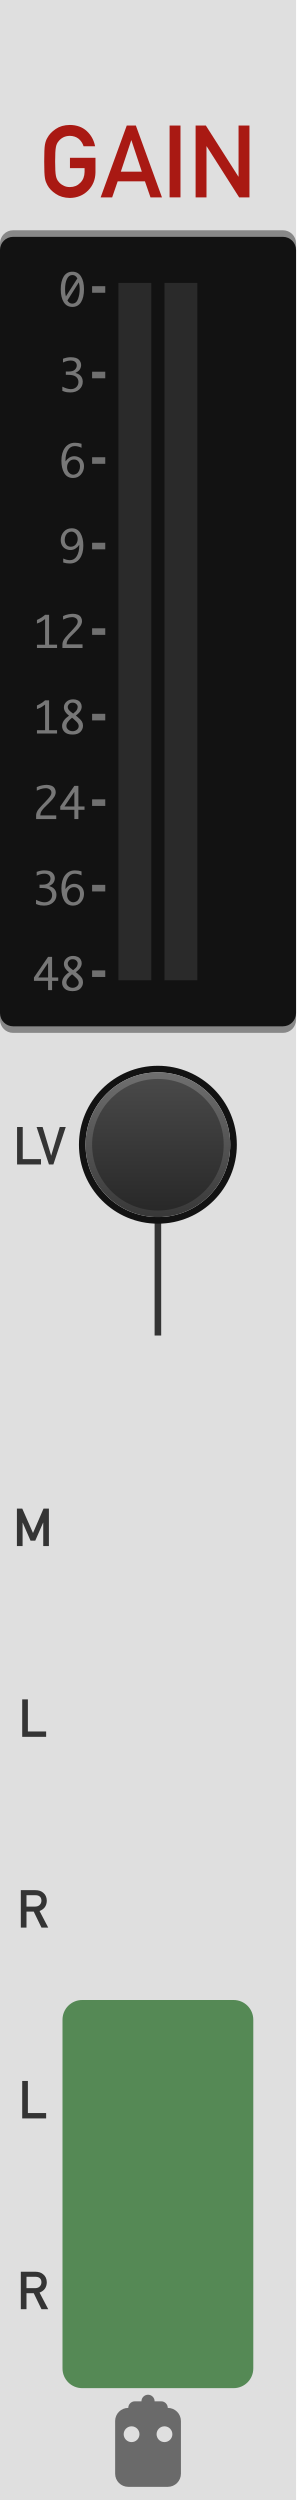
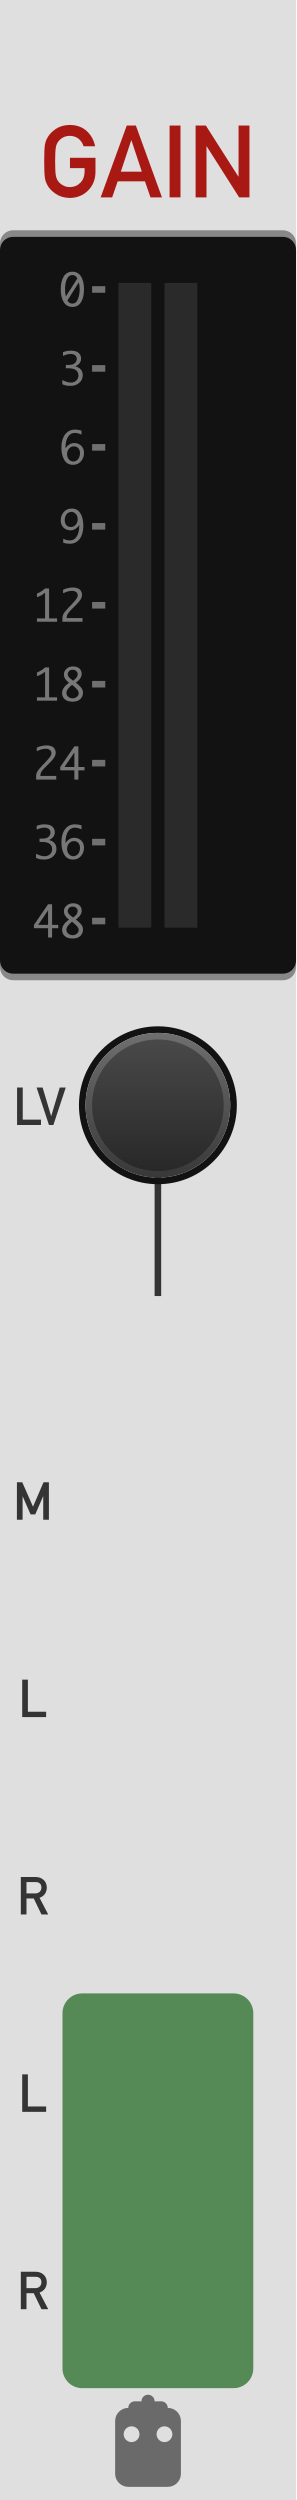
<svg xmlns="http://www.w3.org/2000/svg" xmlns:xlink="http://www.w3.org/1999/xlink" version="1.1" width="45" height="380" viewBox="0 0 45 380" id="svg207">
  <style id="style2">

    text.title {
      fill: #a91913;
      font-family: 'DIN Alternate';
      font-size: 11.5pt;
    }
    text.big-label {
      fill: #343434;
      font-family: 'DIN Alternate';
      font-size: 7.5pt;
    }
    text.label {
      fill: #343434;
      font-family: 'DIN Alternate';
      font-size: 6pt;
    }
    text.output-label {
      fill: #dfdfdf;
      font-family: 'DIN Alternate';
      font-size: 6pt;
    }

    .background {
      fill: #dfdfdf;
    }
    .poly-output {
      fill: #558955;
    }
    .mono-output {
      fill: #636c9d;
    }

    polyline.icon {
      stroke: #343434;
      stroke-width: 1.2;
      fill: none;
    }
    polyline.connect {
      stroke: #343434;
      stroke-width: 1;
      fill: none;
    }

    rect.lcd-bg {
      fill: #121212;
    }
    rect.lcd-bg-frame {
      fill: #888888;
    }
    rect.lcd-bg-accent {
      fill: #2a2a2a;
    }
    text.lcd-label {
      fill: #777777;
      font-family: 'Monaco';
      font-size: 5pt;
    }
    polyline.lcd-tick {
      stroke: #707070;
      stroke-width: 1;
      fill: none;
    }

    .blueprint {
      stroke: #444444;
      fill: none;
    }

  </style>
  <defs id="defs121">
    <linearGradient id="smallKnobLight" x1="0%" y1="0%" x2="0%" y2="100%">
      <stop offset="0%" stop-color="#6f6f6f" id="stop4" />
      <stop offset="100%" stop-color="#383838" id="stop6" />
    </linearGradient>
    <linearGradient id="smallKnobDark" x1="0%" y1="0%" x2="0%" y2="100%">
      <stop offset="0%" stop-color="#494949" id="stop9" />
      <stop offset="100%" stop-color="#282828" id="stop11" />
    </linearGradient>
    <linearGradient id="bigKnobLight" x1="0%" y1="0%" x2="0%" y2="100%">
      <stop offset="0%" stop-color="#888" id="stop14" />
      <stop offset="100%" stop-color="#333" id="stop16" />
    </linearGradient>
    <linearGradient id="bigKnobDark" x1="0%" y1="0%" x2="0%" y2="100%">
      <stop offset="0%" stop-color="#5c5c5c" id="stop19" />
      <stop offset="100%" stop-color="#282828" id="stop21" />
    </linearGradient>
    <symbol id="knob18">
      <g transform="translate(9 9)" id="g30">
        <circle r="8.5" stroke="#222" fill="none" id="circle24" />
        <circle r="8" fill="url('#smallKnobLight')" id="circle26" />
        <circle r="7" fill="url('#smallKnobDark')" id="circle28" />
      </g>
    </symbol>
    <symbol id="knob24">
      <g transform="translate(12 12)" id="g39">
        <circle r="11.5" stroke="#121212" fill="none" id="circle33" />
        <circle r="11" fill="url('#smallKnobLight')" id="circle35" />
        <circle r="10" fill="url('#smallKnobDark')" id="circle37" />
      </g>
    </symbol>
    <symbol id="knob45">
      <g transform="translate(22.5 22.5)" id="g46">
        <circle r="22" fill="url('#bigKnobDark')" id="circle42" />
        <circle r="20" fill="url('#bigKnobLight')" id="circle44" />
      </g>
    </symbol>
    <symbol id="toggleButton">
      <g transform="translate(9 9)" id="g49" />
    </symbol>
    <symbol id="port">
      <g transform="translate(12 12)" id="g52" />
    </symbol>
    <symbol id="screw">
      <g transform="translate(6 6)" id="g55" />
    </symbol>
    <symbol id="hswitch14">
      <g transform="translate(12 7)" id="g58" />
    </symbol>
    <symbol id="meter-strip">
      <g transform="translate(20 4)" id="g105">
-         <rect x="-6" y="-1" width="5" height="106" class="lcd-bg-accent" id="rect61" />
-         <rect x="1" y="-1" width="5" height="106" class="lcd-bg-accent" id="rect63" />
+         <rect x="-6" y="-1" width="5" height="98" class="lcd-bg-accent" id="rect61" />
+         <rect x="1" y="-1" width="5" height="98" class="lcd-bg-accent" id="rect63" />
        <g transform="translate(-11 2.5)" id="g83">
          <text x="0" y="0" class="lcd-label" text-anchor="end" id="text65">0</text>
-           <text x="0" y="13" class="lcd-label" text-anchor="end" id="text67">3</text>
-           <text x="0" y="26" class="lcd-label" text-anchor="end" id="text69">6</text>
-           <text x="0" y="39" class="lcd-label" text-anchor="end" id="text71">9</text>
-           <text x="0" y="52" class="lcd-label" text-anchor="end" id="text73">12</text>
-           <text x="0" y="65" class="lcd-label" text-anchor="end" id="text75">18</text>
-           <text x="0" y="78" class="lcd-label" text-anchor="end" id="text77">24</text>
-           <text x="0" y="91" class="lcd-label" text-anchor="end" id="text79">36</text>
-           <text x="0" y="104" class="lcd-label" text-anchor="end" id="text81">48</text>
+           <text x="0" y="12" class="lcd-label" text-anchor="end" id="text67">3</text>
+           <text x="0" y="24" class="lcd-label" text-anchor="end" id="text69">6</text>
+           <text x="0" y="36" class="lcd-label" text-anchor="end" id="text71">9</text>
+           <text x="0" y="48" class="lcd-label" text-anchor="end" id="text73">12</text>
+           <text x="0" y="60" class="lcd-label" text-anchor="end" id="text75">18</text>
+           <text x="0" y="72" class="lcd-label" text-anchor="end" id="text77">24</text>
+           <text x="0" y="84" class="lcd-label" text-anchor="end" id="text79">36</text>
+           <text x="0" y="96" class="lcd-label" text-anchor="end" id="text81">48</text>
        </g>
        <g transform="translate(-10 0)" id="g103">
-           <polyline points="0   0 2   0" class="lcd-tick" id="polyline85" />
-           <polyline points="0  13 2  13" class="lcd-tick" id="polyline87" />
-           <polyline points="0  26 2  26" class="lcd-tick" id="polyline89" />
-           <polyline points="0  39 2  39" class="lcd-tick" id="polyline91" />
-           <polyline points="0  52 2  52" class="lcd-tick" id="polyline93" />
-           <polyline points="0  65 2  65" class="lcd-tick" id="polyline95" />
-           <polyline points="0  78 2  78" class="lcd-tick" id="polyline97" />
-           <polyline points="0  91 2  91" class="lcd-tick" id="polyline99" />
-           <polyline points="0 104 2 104" class="lcd-tick" id="polyline101" />
+           <polyline points="0  0 2  0" class="lcd-tick" id="polyline85" />
+           <polyline points="0 12 2 12" class="lcd-tick" id="polyline87" />
+           <polyline points="0 24 2 24" class="lcd-tick" id="polyline89" />
+           <polyline points="0 36 2 36" class="lcd-tick" id="polyline91" />
+           <polyline points="0 48 2 48" class="lcd-tick" id="polyline93" />
+           <polyline points="0 60 2 60" class="lcd-tick" id="polyline95" />
+           <polyline points="0 72 2 72" class="lcd-tick" id="polyline97" />
+           <polyline points="0 84 2 84" class="lcd-tick" id="polyline99" />
+           <polyline points="0 96 2 96" class="lcd-tick" id="polyline101" />
        </g>
      </g>
    </symbol>
    <symbol id="logo">
      <g transform="translate(6 6)" id="g118">
        <rect x="-5" y="-4" height="12" width="10" rx="2" fill="#6a6a6a" stroke="none" id="rect108" />
        <rect x="-3" y="-5" height="4" width="6" rx="1" fill="#6a6a6a" stroke="none" id="rect110" />
        <path d="M0,-3, 0,-5" stroke="#6a6a6a" stroke-width="2" stroke-linecap="round" id="path112" />
        <circle cx="-2.5" cy="0" r="1.2" fill="#dfdfdf" stroke="none" id="circle114" />
        <circle cx="2.5" cy="0" r="1.2" fill="#dfdfdf" stroke="none" id="circle116" />
      </g>
    </symbol>
    <linearGradient xlink:href="#smallKnobLight" id="linearGradient309" x1="-11" y1="-11" x2="-11" y2="11" gradientUnits="userSpaceOnUse" />
    <linearGradient xlink:href="#smallKnobDark" id="linearGradient311" x1="-10" y1="-10" x2="-10" y2="10" gradientUnits="userSpaceOnUse" />
  </defs>
  <path id="rect123" style="fill:#dfdfdf" d="M 0,0 H 45 V 380 H 0 Z" class="background" />
  <g aria-label="GAIN" id="text125" style="font-size:15.333px;font-family:'DIN Alternate';text-anchor:middle;fill:#a91913" class="title">
    <path d="m 10.633,25.553 h 2.224 v 0.569 q -0.015,1.026 -0.644,1.655 -0.629,0.659 -1.595,0.659 -0.584,0 -1.003,-0.247 Q 9.188,27.979 8.926,27.642 8.604,27.29 8.499,26.721 8.38,26.152 8.38,24.542 q 0,-1.61 0.12,-2.194 0.105,-0.554 0.427,-0.906 0.262,-0.337 0.689,-0.562 0.419,-0.217 1.003,-0.232 0.794,0.015 1.348,0.457 0.532,0.464 0.734,1.123 h 1.752 q -0.262,-1.37 -1.258,-2.299 -0.996,-0.921 -2.576,-0.936 -1.288,0.015 -2.149,0.614 -0.876,0.591 -1.273,1.348 -0.247,0.397 -0.367,1.041 -0.112,0.644 -0.112,2.546 0,1.872 0.112,2.531 0.06,0.352 0.15,0.584 0.097,0.225 0.217,0.472 0.397,0.756 1.273,1.333 0.861,0.599 2.149,0.629 1.67,-0.03 2.77,-1.131 1.093,-1.108 1.123,-2.748 v -2.224 h -3.878 z" style="font-size:15.333px;font-family:'DIN Alternate';text-anchor:middle;fill:#a91913" id="path405" />
    <path d="m 18.367,26.092 1.58,-4.769 h 0.03 l 1.58,4.769 z M 22.874,30 h 1.744 L 20.651,19.084 H 19.266 L 15.298,30 h 1.752 l 0.839,-2.441 h 4.14 z" style="font-size:15.333px;font-family:'DIN Alternate';text-anchor:middle;fill:#a91913" id="path407" />
    <path d="M 25.779,30 H 27.434 V 19.084 h -1.655 z" style="font-size:15.333px;font-family:'DIN Alternate';text-anchor:middle;fill:#a91913" id="path409" />
    <path d="m 29.732,30 h 1.655 v -7.757 h 0.03 L 36.351,30 H 37.916 V 19.084 h -1.655 v 7.757 h -0.03 l -4.941,-7.757 h -1.557 z" style="font-size:15.333px;font-family:'DIN Alternate';text-anchor:middle;fill:#a91913" id="path411" />
  </g>
  <g transform="translate(16.5,364)" id="g129">
    <g id="use127">
      <g transform="translate(6,6)" id="g343">
        <path id="rect333" style="fill:#6a6a6a;stroke:none" d="m -3,-4 h 6 c 1.108,0 2,0.892 2,2 V 6 C 5,7.108 4.108,8 3,8 H -3 C -4.108,8 -5,7.108 -5,6 v -8 c 0,-1.108 0.892,-2 2,-2 z" />
        <path id="rect335" style="fill:#6a6a6a;stroke:none" d="m -2,-5 h 4 c 0.554,0 1,0.446 1,1 v 2 c 0,0.554 -0.446,1 -1,1 h -4 c -0.554,0 -1,-0.446 -1,-1 v -2 c 0,-0.554 0.446,-1 1,-1 z" />
        <path d="M 0,-3 V -5" stroke="#6a6a6a" stroke-width="2" stroke-linecap="round" id="path337" />
        <path id="circle339" style="fill:#dfdfdf;stroke:none" d="M -1.3,0 A 1.2,1.2 0 0 1 -2.5,1.2 1.2,1.2 0 0 1 -3.7,0 1.2,1.2 0 0 1 -2.5,-1.2 1.2,1.2 0 0 1 -1.3,0 Z" />
        <path id="circle341" style="fill:#dfdfdf;stroke:none" d="M 3.7,0 A 1.2,1.2 0 0 1 2.5,1.2 1.2,1.2 0 0 1 1.3,0 1.2,1.2 0 0 1 2.5,-1.2 1.2,1.2 0 0 1 3.7,0 Z" />
      </g>
    </g>
  </g>
  <g id="use133">
    <g transform="translate(6,6)" id="g243" />
  </g>
  <g id="use137" transform="translate(33,368)">
    <g transform="translate(6,6)" id="g247" />
  </g>
-   <path id="rect141" style="fill:#888888" d="m 2,35 h 41 c 1.108,0 2,0.892 2,2 v 118 c 0,1.108 -0.892,2 -2,2 H 2 c -1.108,0 -2,-0.892 -2,-2 V 37 c 0,-1.108 0.892,-2 2,-2 z" class="lcd-bg-frame" />
-   <path id="rect143" style="fill:#121212" d="m 2,36 h 41 c 1.108,0 2,0.892 2,2 v 116 c 0,1.108 -0.892,2 -2,2 H 2 c -1.108,0 -2,-0.892 -2,-2 V 38 c 0,-1.108 0.892,-2 2,-2 z" class="lcd-bg" />
-   <g transform="translate(5,174)" id="g147">
+   <path id="rect141" style="fill:#888888" d="m 2,35 h 41 c 1.108,0 2,0.892 2,2 v 110 c 0,1.108 -0.892,2 -2,2 H 2 c -1.108,0 -2,-0.892 -2,-2 V 37 c 0,-1.108 0.892,-2 2,-2 z" class="lcd-bg-frame" />
+   <path id="rect143" style="fill:#121212" d="m 2,36 h 41 c 1.108,0 2,0.892 2,2 v 108 c 0,1.108 -0.892,2 -2,2 H 2 c -1.108,0 -2,-0.892 -2,-2 V 38 c 0,-1.108 0.892,-2 2,-2 z" class="lcd-bg" />
+   <g transform="translate(5,168)" id="g147">
    <g aria-label="LV" id="text145" style="font-size:8px;font-family:'DIN Alternate';text-anchor:middle;fill:#343434" class="label">
      <path d="M -2.406,3 H 1.23 V 2.184 H -1.543 V -2.695 H -2.406 Z" style="font-size:8px;font-family:'DIN Alternate';text-anchor:middle;fill:#343434" id="path431" />
      <path d="m 2.441,3 h 0.672 L 4.996,-2.695 H 4.082 L 2.785,1.641 H 2.77 L 1.477,-2.695 H 0.562 Z" style="font-size:8px;font-family:'DIN Alternate';text-anchor:middle;fill:#343434" id="path433" />
    </g>
  </g>
-   <g transform="translate(5,232)" id="g151">
+   <g transform="translate(5,228)" id="g151">
    <g aria-label="M" id="text149" style="font-size:8px;font-family:'DIN Alternate';text-anchor:middle;fill:#343434" class="label">
      <path d="m -2.43,3 h 0.863 v -3.551 h 0.016 L -0.359,2.184 h 0.719 l 1.191,-2.734 h 0.02 V 3 H 2.434 V -2.695 H 1.617 L 0.016,1.016 v 0 l -1.633,-3.711 h -0.812 z" style="font-size:8px;font-family:'DIN Alternate';text-anchor:middle;fill:#343434" id="path428" />
    </g>
  </g>
-   <g transform="translate(5,261)" id="g155">
+   <g transform="translate(5,258)" id="g155">
    <g aria-label="L" id="text153" style="font-size:8px;font-family:'DIN Alternate';text-anchor:middle;fill:#343434" class="label">
      <path d="M -1.625,3 H 2.012 V 2.184 H -0.762 V -2.695 H -1.625 Z" style="font-size:8px;font-family:'DIN Alternate';text-anchor:middle;fill:#343434" id="path425" />
    </g>
  </g>
-   <g transform="translate(5,290)" id="g159">
+   <g transform="translate(5,288)" id="g159">
    <g aria-label="R" id="text157" style="font-size:8px;font-family:'DIN Alternate';text-anchor:middle;fill:#343434" class="label">
      <path d="m -0.973,-1.926 h 1.352 q 0.414,0 0.633,0.176 0.277,0.199 0.285,0.645 0,0.371 -0.238,0.625 -0.242,0.273 -0.727,0.281 h -1.305 z M -1.836,3 h 0.863 V 0.566 h 1.102 L 1.305,3 H 2.332 L 1.012,0.473 Q 2.098,0.055 2.113,-1.105 2.09,-1.895 1.547,-2.32 q -0.449,-0.375 -1.16,-0.375 H -1.836 Z" style="font-size:8px;font-family:'DIN Alternate';text-anchor:middle;fill:#343434" id="path422" />
    </g>
  </g>
-   <g transform="translate(5,319)" id="g163">
+   <g transform="translate(5,318)" id="g163">
    <g aria-label="L" id="text161" style="font-size:8px;font-family:'DIN Alternate';text-anchor:middle;fill:#343434" class="label">
      <path d="M -1.625,3 H 2.012 V 2.184 H -0.762 V -2.695 H -1.625 Z" style="font-size:8px;font-family:'DIN Alternate';text-anchor:middle;fill:#343434" id="path419" />
    </g>
  </g>
  <g transform="translate(5,348)" id="g167">
    <g aria-label="R" id="text165" style="font-size:8px;font-family:'DIN Alternate';text-anchor:middle;fill:#343434" class="label">
      <path d="m -0.973,-1.926 h 1.352 q 0.414,0 0.633,0.176 0.277,0.199 0.285,0.645 0,0.371 -0.238,0.625 -0.242,0.273 -0.727,0.281 h -1.305 z M -1.836,3 h 0.863 V 0.566 h 1.102 L 1.305,3 H 2.332 L 1.012,0.473 Q 2.098,0.055 2.113,-1.105 2.09,-1.895 1.547,-2.32 q -0.449,-0.375 -1.16,-0.375 H -1.836 Z" style="font-size:8px;font-family:'DIN Alternate';text-anchor:middle;fill:#343434" id="path416" />
    </g>
  </g>
  <g id="use171" transform="translate(4,40)">
    <g transform="translate(20,4)" id="g295">
-       <path id="rect251" style="fill:#2a2a2a" d="m -6,-1 h 5 v 106 h -5 z" class="lcd-bg-accent" />
-       <path id="rect253" style="fill:#2a2a2a" d="M 1,-1 H 6 V 105 H 1 Z" class="lcd-bg-accent" />
+       <path id="rect251" style="fill:#2a2a2a" d="m -6,-1 h 5 v 98 h -5 z" class="lcd-bg-accent" />
+       <path id="rect253" style="fill:#2a2a2a" d="M 1,-1 H 6 V 97 H 1 Z" class="lcd-bg-accent" />
      <g transform="translate(-11,2.5)" id="g273">
        <g aria-label="0" id="text255" style="font-size:6.667px;font-family:Monaco;text-anchor:end;fill:#777777" class="lcd-label">
          <path d="m -1.999,-5.202 q 0.863,0 1.315,0.726 0.452,0.723 0.452,1.95 0,1.23 -0.452,1.956 -0.452,0.723 -1.315,0.723 -0.859,0 -1.315,-0.723 -0.452,-0.726 -0.452,-1.956 0,-1.227 0.452,-1.95 0.456,-0.726 1.315,-0.726 z m -0.986,3.757 1.748,-2.738 q -0.166,-0.303 -0.361,-0.407 -0.192,-0.107 -0.4,-0.107 -0.544,0 -0.827,0.605 -0.283,0.602 -0.283,1.53 0,0.212 0.013,0.456 0.013,0.244 0.111,0.661 z m 1.966,-2.135 -1.735,2.754 q 0.14,0.238 0.322,0.358 0.182,0.117 0.407,0.117 0.618,0 0.879,-0.69 0.26,-0.693 0.26,-1.536 0,-0.521 -0.133,-1.003 z" style="font-size:6.667px;font-family:Monaco;text-anchor:end;fill:#777777" id="path353" />
        </g>
        <g aria-label="3" id="text257" style="font-size:6.667px;font-family:Monaco;text-anchor:end;fill:#777777" class="lcd-label">
-           <path d="m -3.525,12.909 v -0.638 q 0.745,0.378 1.292,0.378 0.501,0 0.827,-0.303 0.329,-0.306 0.329,-0.785 0,-0.482 -0.361,-0.785 -0.358,-0.303 -1.221,-0.303 H -2.995 V 9.969 h 0.465 q 0.635,0 0.918,-0.283 0.283,-0.286 0.283,-0.635 0,-0.316 -0.231,-0.531 -0.231,-0.218 -0.71,-0.218 -0.537,0 -1.156,0.303 V 8.029 q 0.618,-0.231 1.133,-0.231 0.921,0 1.27,0.365 0.352,0.361 0.352,0.827 0,0.345 -0.186,0.648 -0.186,0.303 -0.684,0.54 0.439,0.13 0.664,0.319 0.225,0.189 0.339,0.446 0.117,0.257 0.117,0.576 0,0.71 -0.527,1.172 -0.524,0.462 -1.357,0.462 -0.241,0 -0.527,-0.036 -0.283,-0.036 -0.693,-0.208 z" style="font-size:6.667px;font-family:Monaco;text-anchor:end;fill:#777777" id="path356" />
+           <path d="m -3.525,11.909 v -0.638 q 0.745,0.378 1.292,0.378 0.501,0 0.827,-0.303 0.329,-0.306 0.329,-0.785 0,-0.482 -0.361,-0.785 Q -1.797,9.474 -2.66,9.474 H -2.995 V 8.969 h 0.465 q 0.635,0 0.918,-0.283 0.283,-0.286 0.283,-0.635 0,-0.316 -0.231,-0.531 -0.231,-0.218 -0.71,-0.218 -0.537,0 -1.156,0.303 V 7.029 q 0.618,-0.231 1.133,-0.231 0.921,0 1.27,0.365 0.352,0.361 0.352,0.827 0,0.345 -0.186,0.648 -0.186,0.303 -0.684,0.54 0.439,0.13 0.664,0.319 0.225,0.189 0.339,0.446 0.117,0.257 0.117,0.576 0,0.71 -0.527,1.172 -0.524,0.462 -1.357,0.462 -0.241,0 -0.527,-0.036 -0.283,-0.036 -0.693,-0.208 z" style="font-size:6.667px;font-family:Monaco;text-anchor:end;fill:#777777" id="path356" />
        </g>
        <g aria-label="6" id="text259" style="font-size:6.667px;font-family:Monaco;text-anchor:end;fill:#777777" class="lcd-label">
-           <path d="m -3.047,23.63 q 0.234,-0.348 0.579,-0.566 0.348,-0.221 0.765,-0.221 0.394,0 0.745,0.192 0.355,0.192 0.54,0.537 0.186,0.342 0.186,0.798 0,0.719 -0.462,1.253 -0.459,0.531 -1.211,0.531 -0.885,0 -1.325,-0.739 -0.436,-0.742 -0.436,-1.885 0,-1.263 0.557,-1.995 0.557,-0.736 1.507,-0.736 0.511,0 0.993,0.15 v 0.612 q -0.54,-0.257 -1.019,-0.257 -0.677,0 -1.048,0.622 Q -3.047,22.546 -3.047,23.5 Z m 1.188,2.018 q 0.244,0 0.492,-0.143 0.247,-0.146 0.387,-0.446 0.143,-0.303 0.143,-0.658 0,-0.462 -0.241,-0.758 -0.238,-0.296 -0.68,-0.296 -0.459,0 -0.755,0.345 -0.293,0.342 -0.293,0.833 0,0.495 0.286,0.811 0.29,0.312 0.661,0.312 z" style="font-size:6.667px;font-family:Monaco;text-anchor:end;fill:#777777" id="path359" />
+           <path d="m -3.047,21.63 q 0.234,-0.348 0.579,-0.566 0.348,-0.221 0.765,-0.221 0.394,0 0.745,0.192 0.355,0.192 0.54,0.537 0.186,0.342 0.186,0.798 0,0.719 -0.462,1.253 -0.459,0.531 -1.211,0.531 -0.885,0 -1.325,-0.739 -0.436,-0.742 -0.436,-1.885 0,-1.263 0.557,-1.995 0.557,-0.736 1.507,-0.736 0.511,0 0.993,0.15 v 0.612 q -0.54,-0.257 -1.019,-0.257 -0.677,0 -1.048,0.622 Q -3.047,20.546 -3.047,21.5 Z m 1.188,2.018 q 0.244,0 0.492,-0.143 0.247,-0.146 0.387,-0.446 0.143,-0.303 0.143,-0.658 0,-0.462 -0.241,-0.758 -0.238,-0.296 -0.68,-0.296 -0.459,0 -0.755,0.345 -0.293,0.342 -0.293,0.833 0,0.495 0.286,0.811 0.29,0.312 0.661,0.312 z" style="font-size:6.667px;font-family:Monaco;text-anchor:end;fill:#777777" id="path359" />
        </g>
        <g aria-label="9" id="text261" style="font-size:6.667px;font-family:Monaco;text-anchor:end;fill:#777777" class="lcd-label">
-           <path d="m -0.951,36.318 q -0.234,0.348 -0.583,0.57 -0.345,0.218 -0.762,0.218 -0.394,0 -0.749,-0.189 -0.352,-0.192 -0.537,-0.537 -0.186,-0.345 -0.186,-0.801 0,-0.716 0.459,-1.247 0.462,-0.534 1.214,-0.534 0.885,0 1.322,0.742 0.439,0.739 0.439,1.882 0,1.263 -0.557,1.999 -0.557,0.732 -1.507,0.732 -0.511,0 -0.993,-0.153 v -0.609 q 0.54,0.254 1.019,0.254 0.677,0 1.048,-0.622 0.371,-0.622 0.371,-1.576 z M -2.139,34.303 q -0.244,0 -0.492,0.146 -0.247,0.143 -0.391,0.443 -0.14,0.299 -0.14,0.658 0,0.459 0.238,0.755 0.241,0.296 0.684,0.296 0.459,0 0.752,-0.342 0.296,-0.345 0.296,-0.833 0,-0.495 -0.29,-0.807 -0.286,-0.316 -0.658,-0.316 z" style="font-size:6.667px;font-family:Monaco;text-anchor:end;fill:#777777" id="path362" />
+           <path d="m -0.951,33.318 q -0.234,0.348 -0.583,0.57 -0.345,0.218 -0.762,0.218 -0.394,0 -0.749,-0.189 -0.352,-0.192 -0.537,-0.537 -0.186,-0.345 -0.186,-0.801 0,-0.716 0.459,-1.247 0.462,-0.534 1.214,-0.534 0.885,0 1.322,0.742 0.439,0.739 0.439,1.882 0,1.263 -0.557,1.999 -0.557,0.732 -1.507,0.732 -0.511,0 -0.993,-0.153 v -0.609 q 0.54,0.254 1.019,0.254 0.677,0 1.048,-0.622 0.371,-0.622 0.371,-1.576 z M -2.139,31.303 q -0.244,0 -0.492,0.146 -0.247,0.143 -0.391,0.443 -0.14,0.299 -0.14,0.658 0,0.459 0.238,0.755 0.241,0.296 0.684,0.296 0.459,0 0.752,-0.342 0.296,-0.345 0.296,-0.833 0,-0.495 -0.29,-0.807 -0.286,-0.316 -0.658,-0.316 z" style="font-size:6.667px;font-family:Monaco;text-anchor:end;fill:#777777" id="path362" />
        </g>
        <g aria-label="12" id="text263" style="font-size:6.667px;font-family:Monaco;text-anchor:end;fill:#777777" class="lcd-label">
-           <path d="m -6.146,51.495 v -3.9 q -0.273,0.218 -0.531,0.371 -0.257,0.153 -0.706,0.312 v -0.547 q 0.713,-0.303 1.237,-0.785 h 0.605 v 4.548 h 1.214 V 52 h -3.057 v -0.505 z" style="font-size:6.667px;font-family:Monaco;text-anchor:end;fill:#777777" id="path365" />
-           <path d="M -0.456,52 H -3.512 v -0.557 q 0,-0.215 0.088,-0.459 0.088,-0.247 0.335,-0.553 0.247,-0.306 0.524,-0.589 l 0.345,-0.352 q 0.104,-0.107 0.456,-0.498 0.352,-0.391 0.462,-0.599 0.114,-0.208 0.114,-0.41 0,-0.326 -0.26,-0.501 -0.26,-0.179 -0.586,-0.179 -0.186,0 -0.417,0.042 -0.228,0.042 -0.4,0.101 -0.173,0.055 -0.56,0.231 v -0.537 q 0.41,-0.195 0.82,-0.267 0.413,-0.075 0.68,-0.075 0.394,0 0.723,0.13 0.332,0.127 0.492,0.397 0.163,0.27 0.163,0.576 0,0.342 -0.208,0.7 -0.205,0.358 -0.778,0.921 l -0.371,0.368 -0.312,0.306 q -0.296,0.299 -0.479,0.579 -0.182,0.28 -0.202,0.667 h 2.428 z" style="font-size:6.667px;font-family:Monaco;text-anchor:end;fill:#777777" id="path367" />
+           <path d="m -6.146,47.495 v -3.9 q -0.273,0.218 -0.531,0.371 -0.257,0.153 -0.706,0.312 v -0.547 q 0.713,-0.303 1.237,-0.785 h 0.605 v 4.548 h 1.214 V 48 h -3.057 v -0.505 z" style="font-size:6.667px;font-family:Monaco;text-anchor:end;fill:#777777" id="path365" />
+           <path d="M -0.456,48 H -3.512 v -0.557 q 0,-0.215 0.088,-0.459 0.088,-0.247 0.335,-0.553 0.247,-0.306 0.524,-0.589 l 0.345,-0.352 q 0.104,-0.107 0.456,-0.498 0.352,-0.391 0.462,-0.599 0.114,-0.208 0.114,-0.41 0,-0.326 -0.26,-0.501 -0.26,-0.179 -0.586,-0.179 -0.186,0 -0.417,0.042 -0.228,0.042 -0.4,0.101 -0.173,0.055 -0.56,0.231 v -0.537 q 0.41,-0.195 0.82,-0.267 0.413,-0.075 0.68,-0.075 0.394,0 0.723,0.13 0.332,0.127 0.492,0.397 0.163,0.27 0.163,0.576 0,0.342 -0.208,0.7 -0.205,0.358 -0.778,0.921 l -0.371,0.368 -0.312,0.306 q -0.296,0.299 -0.479,0.579 -0.182,0.28 -0.202,0.667 h 2.428 z" style="font-size:6.667px;font-family:Monaco;text-anchor:end;fill:#777777" id="path367" />
        </g>
        <g aria-label="18" id="text265" style="font-size:6.667px;font-family:Monaco;text-anchor:end;fill:#777777" class="lcd-label">
-           <path d="m -6.146,64.495 v -3.9 q -0.273,0.218 -0.531,0.371 -0.257,0.153 -0.706,0.312 v -0.547 q 0.713,-0.303 1.237,-0.785 h 0.605 v 4.548 h 1.214 V 65 h -3.057 v -0.505 z" style="font-size:6.667px;font-family:Monaco;text-anchor:end;fill:#777777" id="path370" />
-           <path d="m -2.503,62.275 -0.111,-0.081 q -0.231,-0.163 -0.452,-0.479 -0.221,-0.319 -0.221,-0.7 0,-0.505 0.397,-0.859 0.397,-0.358 1.009,-0.358 0.374,0 0.674,0.137 0.299,0.133 0.462,0.397 0.163,0.264 0.163,0.576 0,0.215 -0.075,0.417 -0.075,0.199 -0.225,0.397 -0.146,0.195 -0.586,0.553 l 0.273,0.218 q 0.479,0.391 0.645,0.674 0.166,0.283 0.166,0.635 0,0.547 -0.397,0.951 -0.397,0.4 -1.191,0.4 -0.798,0 -1.195,-0.374 -0.397,-0.378 -0.397,-0.934 0,-0.83 1.061,-1.569 z m 0.622,-0.309 q 0.459,-0.348 0.573,-0.583 0.117,-0.234 0.117,-0.436 0,-0.244 -0.215,-0.443 -0.215,-0.202 -0.553,-0.202 -0.365,0 -0.557,0.218 -0.189,0.218 -0.189,0.452 0,0.228 0.16,0.43 0.16,0.202 0.511,0.452 z m -0.166,0.632 q -0.859,0.661 -0.859,1.237 0,0.342 0.283,0.576 0.283,0.234 0.671,0.234 0.355,0 0.635,-0.225 0.28,-0.225 0.28,-0.56 0,-0.329 -0.342,-0.667 -0.339,-0.339 -0.472,-0.443 z" style="font-size:6.667px;font-family:Monaco;text-anchor:end;fill:#777777" id="path372" />
+           <path d="m -6.146,59.495 v -3.9 q -0.273,0.218 -0.531,0.371 -0.257,0.153 -0.706,0.312 v -0.547 q 0.713,-0.303 1.237,-0.785 h 0.605 v 4.548 h 1.214 V 60 h -3.057 v -0.505 z" style="font-size:6.667px;font-family:Monaco;text-anchor:end;fill:#777777" id="path370" />
+           <path d="m -2.503,57.275 -0.111,-0.081 q -0.231,-0.163 -0.452,-0.479 -0.221,-0.319 -0.221,-0.7 0,-0.505 0.397,-0.859 0.397,-0.358 1.009,-0.358 0.374,0 0.674,0.137 0.299,0.133 0.462,0.397 0.163,0.264 0.163,0.576 0,0.215 -0.075,0.417 -0.075,0.199 -0.225,0.397 -0.146,0.195 -0.586,0.553 l 0.273,0.218 q 0.479,0.391 0.645,0.674 0.166,0.283 0.166,0.635 0,0.547 -0.397,0.951 -0.397,0.4 -1.191,0.4 -0.798,0 -1.195,-0.374 -0.397,-0.378 -0.397,-0.934 0,-0.83 1.061,-1.569 z m 0.622,-0.309 q 0.459,-0.348 0.573,-0.583 0.117,-0.234 0.117,-0.436 0,-0.244 -0.215,-0.443 -0.215,-0.202 -0.553,-0.202 -0.365,0 -0.557,0.218 -0.189,0.218 -0.189,0.452 0,0.228 0.16,0.43 0.16,0.202 0.511,0.452 z m -0.166,0.632 q -0.859,0.661 -0.859,1.237 0,0.342 0.283,0.576 0.283,0.234 0.671,0.234 0.355,0 0.635,-0.225 0.28,-0.225 0.28,-0.56 0,-0.329 -0.342,-0.667 -0.339,-0.339 -0.472,-0.443 z" style="font-size:6.667px;font-family:Monaco;text-anchor:end;fill:#777777" id="path372" />
        </g>
        <g aria-label="24" id="text267" style="font-size:6.667px;font-family:Monaco;text-anchor:end;fill:#777777" class="lcd-label">
-           <path d="m -4.453,78 h -3.057 v -0.557 q 0,-0.215 0.088,-0.459 0.088,-0.247 0.335,-0.553 0.247,-0.306 0.524,-0.589 l 0.345,-0.352 q 0.104,-0.107 0.456,-0.498 0.352,-0.391 0.462,-0.599 0.114,-0.208 0.114,-0.41 0,-0.326 -0.26,-0.501 -0.26,-0.179 -0.586,-0.179 -0.186,0 -0.417,0.042 -0.228,0.042 -0.4,0.101 -0.173,0.055 -0.56,0.231 v -0.537 q 0.41,-0.195 0.82,-0.267 0.413,-0.075 0.68,-0.075 0.394,0 0.723,0.13 0.332,0.127 0.492,0.397 0.163,0.27 0.163,0.576 0,0.342 -0.208,0.7 -0.205,0.358 -0.778,0.921 l -0.371,0.368 -0.312,0.306 q -0.296,0.299 -0.479,0.579 -0.182,0.28 -0.202,0.667 h 2.428 z" style="font-size:6.667px;font-family:Monaco;text-anchor:end;fill:#777777" id="path375" />
-           <path d="m -1.696,78 v -1.413 h -2.145 v -0.508 l 2.145,-3.132 h 0.609 v 3.132 h 0.934 V 76.587 H -1.087 V 78 Z m 0,-1.921 v -2.214 l -1.501,2.214 z" style="font-size:6.667px;font-family:Monaco;text-anchor:end;fill:#777777" id="path377" />
+           <path d="m -4.453,72 h -3.057 v -0.557 q 0,-0.215 0.088,-0.459 0.088,-0.247 0.335,-0.553 0.247,-0.306 0.524,-0.589 l 0.345,-0.352 q 0.104,-0.107 0.456,-0.498 0.352,-0.391 0.462,-0.599 0.114,-0.208 0.114,-0.41 0,-0.326 -0.26,-0.501 -0.26,-0.179 -0.586,-0.179 -0.186,0 -0.417,0.042 -0.228,0.042 -0.4,0.101 -0.173,0.055 -0.56,0.231 v -0.537 q 0.41,-0.195 0.82,-0.267 0.413,-0.075 0.68,-0.075 0.394,0 0.723,0.13 0.332,0.127 0.492,0.397 0.163,0.27 0.163,0.576 0,0.342 -0.208,0.7 -0.205,0.358 -0.778,0.921 l -0.371,0.368 -0.312,0.306 q -0.296,0.299 -0.479,0.579 -0.182,0.28 -0.202,0.667 h 2.428 z" style="font-size:6.667px;font-family:Monaco;text-anchor:end;fill:#777777" id="path375" />
+           <path d="m -1.696,72 v -1.413 h -2.145 v -0.508 l 2.145,-3.132 h 0.609 v 3.132 h 0.934 V 70.587 H -1.087 V 72 Z m 0,-1.921 v -2.214 l -1.501,2.214 z" style="font-size:6.667px;font-family:Monaco;text-anchor:end;fill:#777777" id="path377" />
        </g>
        <g aria-label="36" id="text269" style="font-size:6.667px;font-family:Monaco;text-anchor:end;fill:#777777" class="lcd-label">
-           <path d="m -7.523,90.909 v -0.638 q 0.745,0.378 1.292,0.378 0.501,0 0.827,-0.303 0.329,-0.306 0.329,-0.785 0,-0.482 -0.361,-0.785 -0.358,-0.303 -1.221,-0.303 h -0.335 v -0.505 h 0.465 q 0.635,0 0.918,-0.283 0.283,-0.286 0.283,-0.635 0,-0.316 -0.231,-0.531 -0.231,-0.218 -0.71,-0.218 -0.537,0 -1.156,0.303 v -0.576 q 0.618,-0.231 1.133,-0.231 0.921,0 1.27,0.365 0.352,0.361 0.352,0.827 0,0.345 -0.186,0.648 -0.186,0.303 -0.684,0.54 0.439,0.13 0.664,0.319 0.225,0.189 0.339,0.446 0.117,0.257 0.117,0.576 0,0.71 -0.527,1.172 -0.524,0.462 -1.357,0.462 -0.241,0 -0.527,-0.036 -0.283,-0.036 -0.693,-0.208 z" style="font-size:6.667px;font-family:Monaco;text-anchor:end;fill:#777777" id="path380" />
-           <path d="m -3.047,88.63 q 0.234,-0.348 0.579,-0.566 0.348,-0.221 0.765,-0.221 0.394,0 0.745,0.192 0.355,0.192 0.54,0.537 0.186,0.342 0.186,0.798 0,0.719 -0.462,1.253 -0.459,0.531 -1.211,0.531 -0.885,0 -1.325,-0.739 -0.436,-0.742 -0.436,-1.885 0,-1.263 0.557,-1.995 0.557,-0.736 1.507,-0.736 0.511,0 0.993,0.15 v 0.612 q -0.54,-0.257 -1.019,-0.257 -0.677,0 -1.048,0.622 Q -3.047,87.546 -3.047,88.5 Z m 1.188,2.018 q 0.244,0 0.492,-0.143 0.247,-0.146 0.387,-0.446 0.143,-0.303 0.143,-0.658 0,-0.462 -0.241,-0.758 -0.238,-0.296 -0.68,-0.296 -0.459,0 -0.755,0.345 -0.293,0.342 -0.293,0.833 0,0.495 0.286,0.811 0.29,0.312 0.661,0.312 z" style="font-size:6.667px;font-family:Monaco;text-anchor:end;fill:#777777" id="path382" />
+           <path d="m -7.523,83.909 v -0.638 q 0.745,0.378 1.292,0.378 0.501,0 0.827,-0.303 0.329,-0.306 0.329,-0.785 0,-0.482 -0.361,-0.785 -0.358,-0.303 -1.221,-0.303 h -0.335 v -0.505 h 0.465 q 0.635,0 0.918,-0.283 0.283,-0.286 0.283,-0.635 0,-0.316 -0.231,-0.531 -0.231,-0.218 -0.71,-0.218 -0.537,0 -1.156,0.303 v -0.576 q 0.618,-0.231 1.133,-0.231 0.921,0 1.27,0.365 0.352,0.361 0.352,0.827 0,0.345 -0.186,0.648 -0.186,0.303 -0.684,0.54 0.439,0.13 0.664,0.319 0.225,0.189 0.339,0.446 0.117,0.257 0.117,0.576 0,0.71 -0.527,1.172 -0.524,0.462 -1.357,0.462 -0.241,0 -0.527,-0.036 -0.283,-0.036 -0.693,-0.208 z" style="font-size:6.667px;font-family:Monaco;text-anchor:end;fill:#777777" id="path380" />
+           <path d="m -3.047,81.63 q 0.234,-0.348 0.579,-0.566 0.348,-0.221 0.765,-0.221 0.394,0 0.745,0.192 0.355,0.192 0.54,0.537 0.186,0.342 0.186,0.798 0,0.719 -0.462,1.253 -0.459,0.531 -1.211,0.531 -0.885,0 -1.325,-0.739 -0.436,-0.742 -0.436,-1.885 0,-1.263 0.557,-1.995 0.557,-0.736 1.507,-0.736 0.511,0 0.993,0.15 v 0.612 q -0.54,-0.257 -1.019,-0.257 -0.677,0 -1.048,0.622 Q -3.047,80.546 -3.047,81.5 Z m 1.188,2.018 q 0.244,0 0.492,-0.143 0.247,-0.146 0.387,-0.446 0.143,-0.303 0.143,-0.658 0,-0.462 -0.241,-0.758 -0.238,-0.296 -0.68,-0.296 -0.459,0 -0.755,0.345 -0.293,0.342 -0.293,0.833 0,0.495 0.286,0.811 0.29,0.312 0.661,0.312 z" style="font-size:6.667px;font-family:Monaco;text-anchor:end;fill:#777777" id="path382" />
        </g>
        <g aria-label="48" id="text271" style="font-size:6.667px;font-family:Monaco;text-anchor:end;fill:#777777" class="lcd-label">
-           <path d="m -5.693,104 v -1.413 h -2.145 v -0.508 l 2.145,-3.132 h 0.609 v 3.132 h 0.934 v 0.508 H -5.085 V 104 Z m 0,-1.921 v -2.214 l -1.501,2.214 z" style="font-size:6.667px;font-family:Monaco;text-anchor:end;fill:#777777" id="path385" />
-           <path d="m -2.503,101.275 -0.111,-0.081 q -0.231,-0.163 -0.452,-0.479 -0.221,-0.319 -0.221,-0.7 0,-0.505 0.397,-0.859 0.397,-0.358 1.009,-0.358 0.374,0 0.674,0.137 0.299,0.133 0.462,0.397 0.163,0.264 0.163,0.576 0,0.215 -0.075,0.417 -0.075,0.199 -0.225,0.397 -0.146,0.195 -0.586,0.553 l 0.273,0.218 q 0.479,0.391 0.645,0.674 0.166,0.283 0.166,0.635 0,0.547 -0.397,0.951 -0.397,0.4 -1.191,0.4 -0.798,0 -1.195,-0.374 -0.397,-0.378 -0.397,-0.934 0,-0.83 1.061,-1.569 z m 0.622,-0.309 q 0.459,-0.348 0.573,-0.583 0.117,-0.234 0.117,-0.436 0,-0.244 -0.215,-0.443 -0.215,-0.202 -0.553,-0.202 -0.365,0 -0.557,0.218 -0.189,0.218 -0.189,0.452 0,0.228 0.16,0.43 0.16,0.202 0.511,0.452 z m -0.166,0.632 q -0.859,0.661 -0.859,1.237 0,0.342 0.283,0.576 0.283,0.234 0.671,0.234 0.355,0 0.635,-0.225 0.28,-0.225 0.28,-0.56 0,-0.329 -0.342,-0.667 -0.339,-0.339 -0.472,-0.443 z" style="font-size:6.667px;font-family:Monaco;text-anchor:end;fill:#777777" id="path387" />
+           <path d="m -5.693,96 v -1.413 h -2.145 v -0.508 l 2.145,-3.132 h 0.609 v 3.132 h 0.934 V 94.587 H -5.085 V 96 Z m 0,-1.921 v -2.214 l -1.501,2.214 z" style="font-size:6.667px;font-family:Monaco;text-anchor:end;fill:#777777" id="path385" />
+           <path d="m -2.503,93.275 -0.111,-0.081 q -0.231,-0.163 -0.452,-0.479 -0.221,-0.319 -0.221,-0.7 0,-0.505 0.397,-0.859 0.397,-0.358 1.009,-0.358 0.374,0 0.674,0.137 0.299,0.133 0.462,0.397 0.163,0.264 0.163,0.576 0,0.215 -0.075,0.417 -0.075,0.199 -0.225,0.397 -0.146,0.195 -0.586,0.553 l 0.273,0.218 q 0.479,0.391 0.645,0.674 0.166,0.283 0.166,0.635 0,0.547 -0.397,0.951 -0.397,0.4 -1.191,0.4 -0.798,0 -1.195,-0.374 -0.397,-0.378 -0.397,-0.934 0,-0.83 1.061,-1.569 z m 0.622,-0.309 q 0.459,-0.348 0.573,-0.583 0.117,-0.234 0.117,-0.436 0,-0.244 -0.215,-0.443 -0.215,-0.202 -0.553,-0.202 -0.365,0 -0.557,0.218 -0.189,0.218 -0.189,0.452 0,0.228 0.16,0.43 0.16,0.202 0.511,0.452 z m -0.166,0.632 q -0.859,0.661 -0.859,1.237 0,0.342 0.283,0.576 0.283,0.234 0.671,0.234 0.355,0 0.635,-0.225 0.28,-0.225 0.28,-0.56 0,-0.329 -0.342,-0.667 -0.339,-0.339 -0.472,-0.443 z" style="font-size:6.667px;font-family:Monaco;text-anchor:end;fill:#777777" id="path387" />
        </g>
      </g>
      <g transform="translate(-10)" id="g293">
        <path id="polyline275" style="fill:none;stroke:#707070;stroke-width:1" d="M 0,0 H 2" class="lcd-tick" />
-         <path id="polyline277" style="fill:none;stroke:#707070;stroke-width:1" d="M 0,13 H 2" class="lcd-tick" />
-         <path id="polyline279" style="fill:none;stroke:#707070;stroke-width:1" d="M 0,26 H 2" class="lcd-tick" />
-         <path id="polyline281" style="fill:none;stroke:#707070;stroke-width:1" d="M 0,39 H 2" class="lcd-tick" />
-         <path id="polyline283" style="fill:none;stroke:#707070;stroke-width:1" d="M 0,52 H 2" class="lcd-tick" />
-         <path id="polyline285" style="fill:none;stroke:#707070;stroke-width:1" d="M 0,65 H 2" class="lcd-tick" />
-         <path id="polyline287" style="fill:none;stroke:#707070;stroke-width:1" d="M 0,78 H 2" class="lcd-tick" />
-         <path id="polyline289" style="fill:none;stroke:#707070;stroke-width:1" d="M 0,91 H 2" class="lcd-tick" />
-         <path id="polyline291" style="fill:none;stroke:#707070;stroke-width:1" d="M 0,104 H 2" class="lcd-tick" />
-       </g>
-     </g>
-   </g>
-   <path id="polyline175" transform="translate(24,174)" style="fill:none;stroke:#343434;stroke-width:1" d="M 0,0 V 29" class="connect" />
-   <g id="use177" transform="translate(12,162)">
+         <path id="polyline277" style="fill:none;stroke:#707070;stroke-width:1" d="M 0,12 H 2" class="lcd-tick" />
+         <path id="polyline279" style="fill:none;stroke:#707070;stroke-width:1" d="M 0,24 H 2" class="lcd-tick" />
+         <path id="polyline281" style="fill:none;stroke:#707070;stroke-width:1" d="M 0,36 H 2" class="lcd-tick" />
+         <path id="polyline283" style="fill:none;stroke:#707070;stroke-width:1" d="M 0,48 H 2" class="lcd-tick" />
+         <path id="polyline285" style="fill:none;stroke:#707070;stroke-width:1" d="M 0,60 H 2" class="lcd-tick" />
+         <path id="polyline287" style="fill:none;stroke:#707070;stroke-width:1" d="M 0,72 H 2" class="lcd-tick" />
+         <path id="polyline289" style="fill:none;stroke:#707070;stroke-width:1" d="M 0,84 H 2" class="lcd-tick" />
+         <path id="polyline291" style="fill:none;stroke:#707070;stroke-width:1" d="M 0,96 H 2" class="lcd-tick" />
+       </g>
+     </g>
+   </g>
+   <path id="polyline175" transform="translate(24,168)" style="fill:none;stroke:#343434;stroke-width:1" d="M 0,0 V 29" class="connect" />
+   <g id="use177" transform="translate(12,156)">
    <g transform="translate(12,12)" id="g305">
      <path id="circle299" style="fill:none;stroke:#121212" d="M 11.5,0 A 11.5,11.5 0 0 1 0,11.5 11.5,11.5 0 0 1 -11.5,0 11.5,11.5 0 0 1 0,-11.5 11.5,11.5 0 0 1 11.5,0 Z" />
      <path id="circle301" style="fill:url(#linearGradient309)" d="M 11,0 A 11,11 0 0 1 0,11 11,11 0 0 1 -11,0 11,11 0 0 1 0,-11 11,11 0 0 1 11,0 Z" />
      <path id="circle303" style="fill:url(#linearGradient311)" d="M 10,0 A 10,10 0 0 1 0,10 10,10 0 0 1 -10,0 10,10 0 0 1 0,-10 10,10 0 0 1 10,0 Z" />
    </g>
  </g>
-   <g id="use181" transform="translate(12,191)">
+   <g id="use181" transform="translate(12,186)">
    <g transform="translate(12,12)" id="g313" />
  </g>
-   <g id="use185" transform="translate(15,223)">
+   <g id="use185" transform="translate(15,219)">
    <g transform="translate(9,9)" id="g317" />
  </g>
-   <g id="use189" transform="translate(12,249)">
+   <g id="use189" transform="translate(12,246)">
    <g transform="translate(12,12)" id="g321" />
  </g>
-   <g id="use193" transform="translate(12,278)">
+   <g id="use193" transform="translate(12,276)">
    <g transform="translate(12,12)" id="g325" />
  </g>
-   <path id="rect197" style="fill:#558955" d="m 12.5,304 h 23 c 1.662,0 3,1.338 3,3 v 53 c 0,1.662 -1.338,3 -3,3 h -23 c -1.662,0 -3,-1.338 -3,-3 v -53 c 0,-1.662 1.338,-3 3,-3 z" class="poly-output" />
-   <g id="use199" transform="translate(12,307)">
+   <path id="rect197" style="fill:#558955" d="m 12.5,303 h 23 c 1.662,0 3,1.338 3,3 v 54 c 0,1.662 -1.338,3 -3,3 h -23 c -1.662,0 -3,-1.338 -3,-3 v -54 c 0,-1.662 1.338,-3 3,-3 z" class="poly-output" />
+   <g id="use199" transform="translate(12,306)">
    <g transform="translate(12,12)" id="g239" />
  </g>
  <g id="use203" transform="translate(12,336)">
    <g transform="translate(12,12)" id="g329" />
  </g>
</svg>
